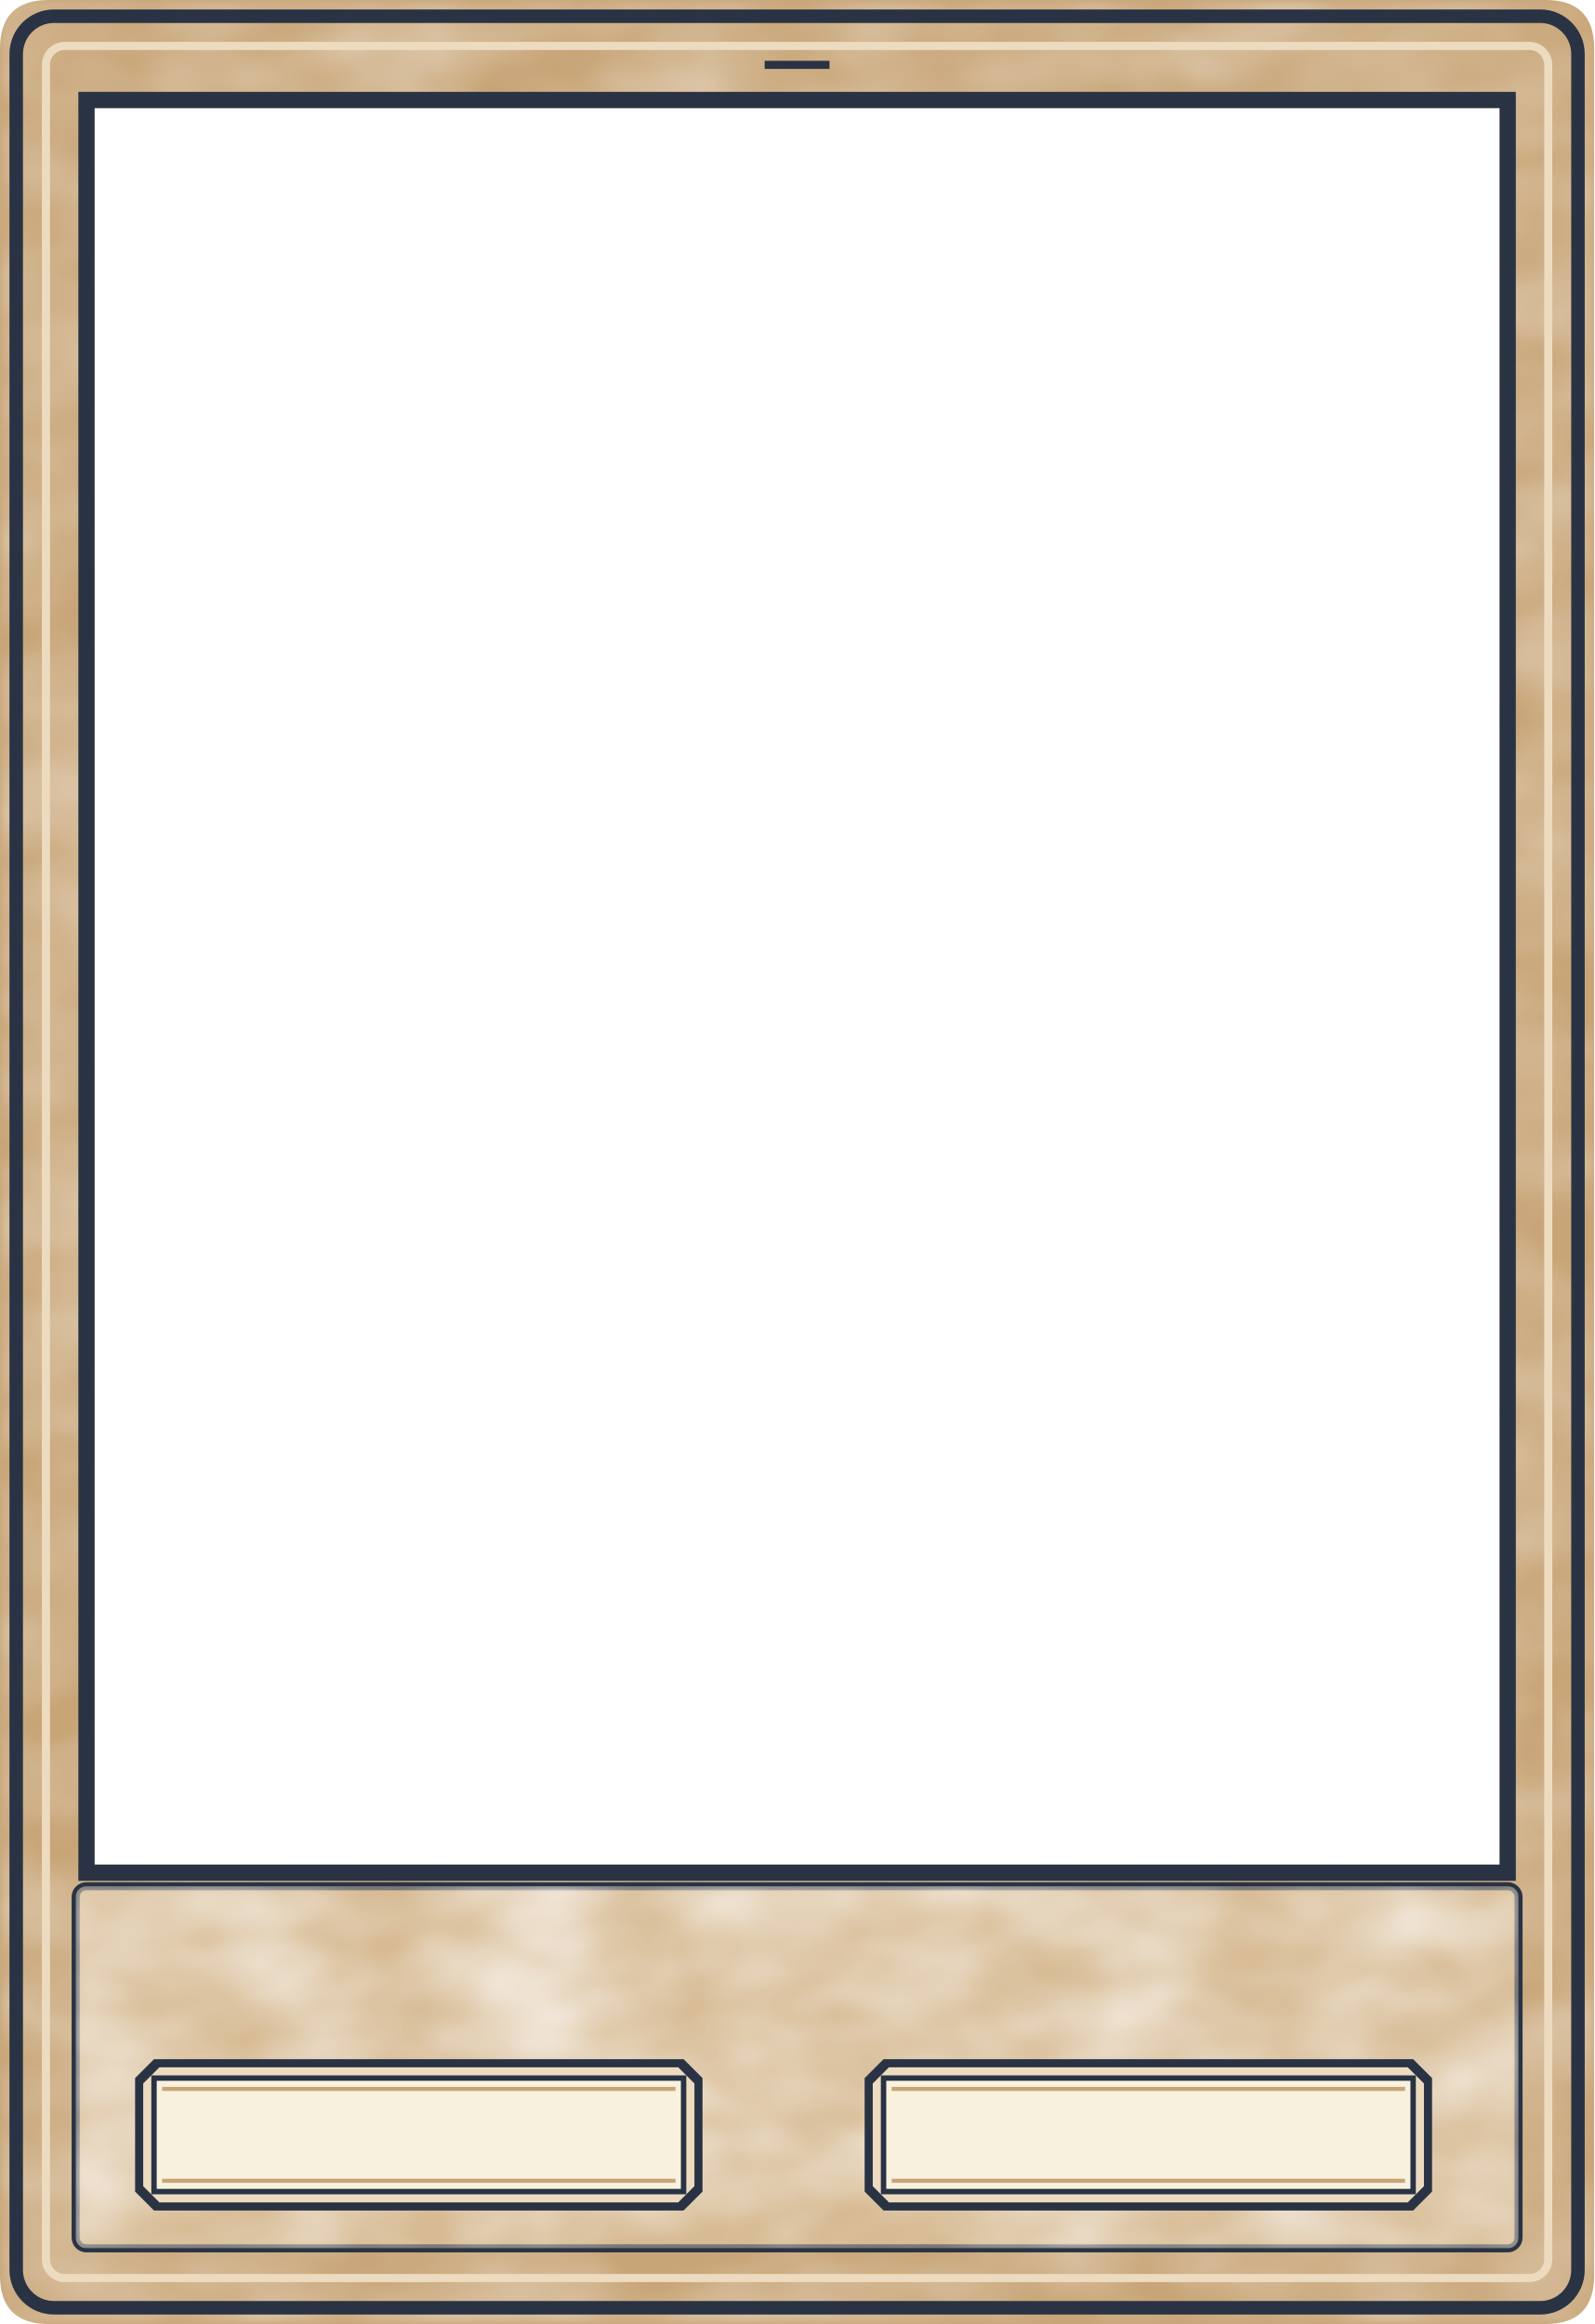
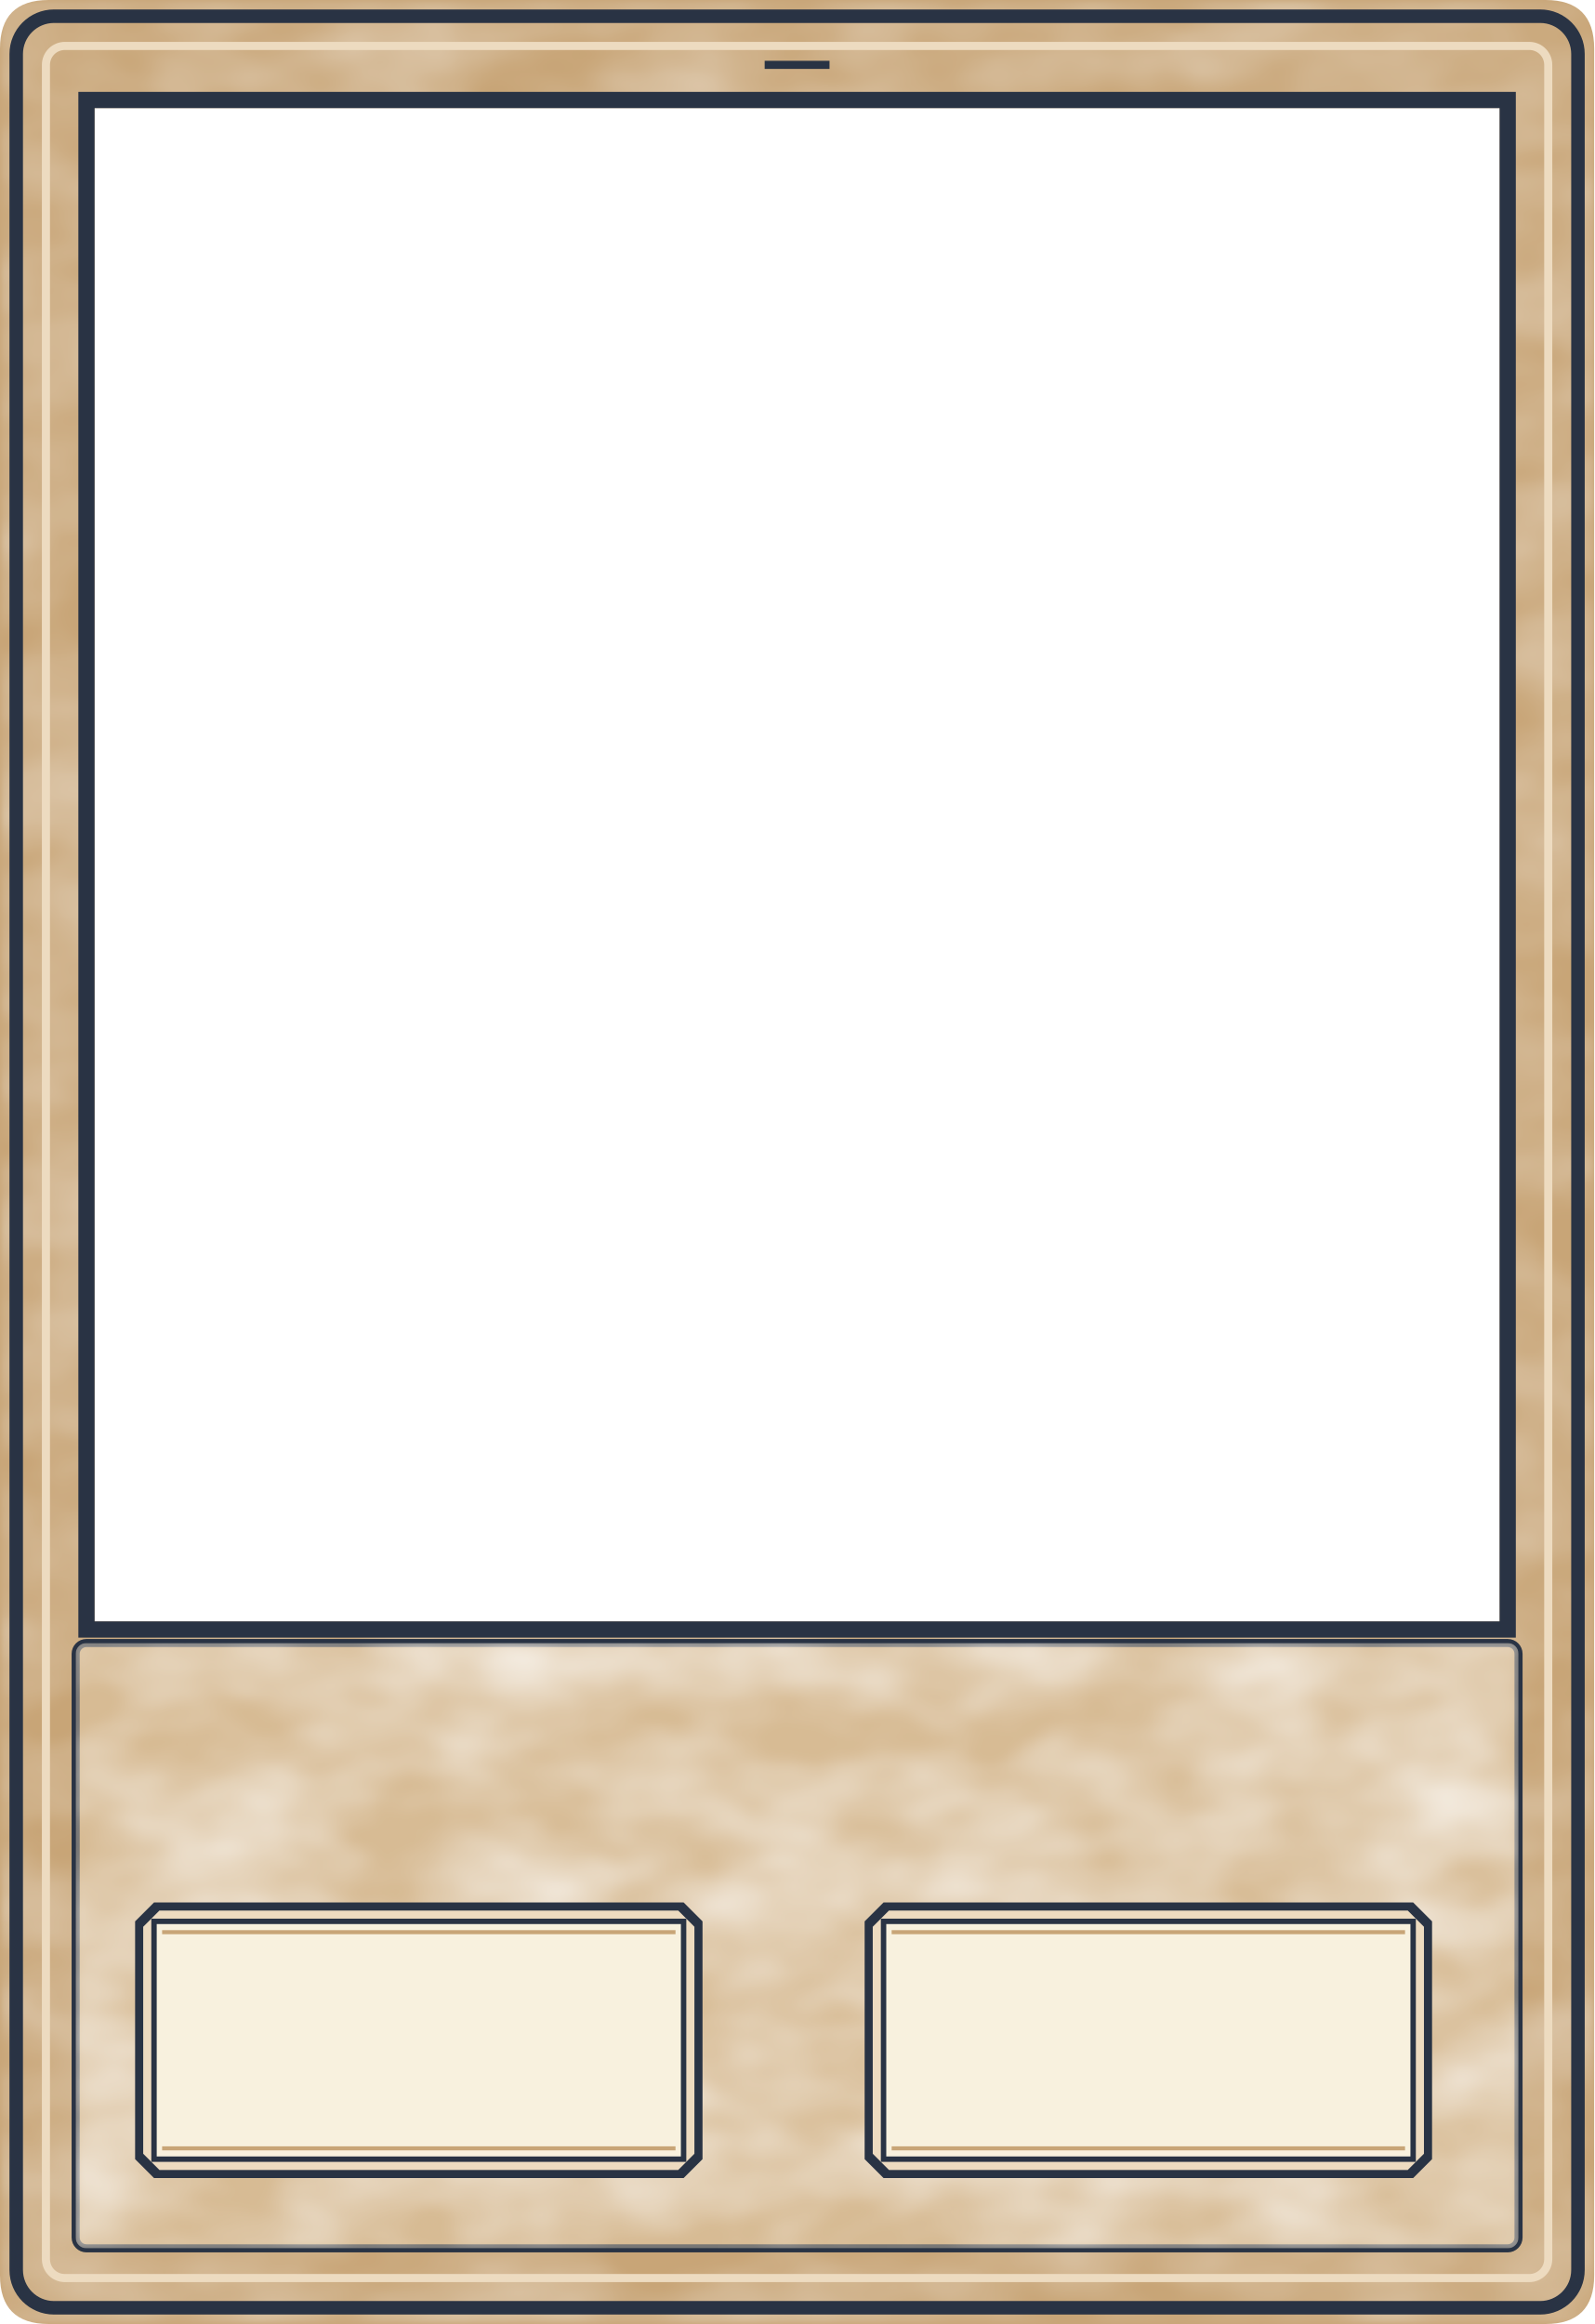
<svg xmlns="http://www.w3.org/2000/svg" width="590" height="860" viewBox="0 0 590 860">
  <g id="frame-base">
-     <path fill="#c8a577" fill-rule="evenodd" d="M18 0 H572 Q590 0 590 18 V842 Q590 860 572 860 H18 Q0 860 0 842 V18 Q0 0 18 0 Z M35 40 V690 H555 V40 Z" />
+     <path fill="#c8a577" fill-rule="evenodd" d="M18 0 H572 Q590 0 590 18 V842 Q590 860 572 860 H18 Q0 860 0 842 V18 Q0 0 18 0 Z M35 40 V600 H555 V40 Z" />
  </g>
  <g id="cloud-texture">
    <defs>
      <filter id="clouds" x="0" y="0" width="100%" height="100%">
        <feTurbulence type="fractalNoise" baseFrequency=".018 .032" numOctaves="3" seed="19" />
        <feColorMatrix type="matrix" values="0 0 0 0 1  0 0 0 0 1  0 0 0 0 1  1.3 0 0 0 -.35" />
        <feGaussianBlur stdDeviation="1.4" />
      </filter>
      <clipPath id="band-clip">
-         <rect x="28" y="698" width="534" height="134" rx="4" />
+         <rect x="28" y="608" width="534" height="224" rx="4" />
      </clipPath>
      <clipPath id="frame-clip">
-         <path clip-rule="evenodd" d="M0 0 H590 V860 H0 Z M35 40 V690 H555 V40 Z" />
+         <path clip-rule="evenodd" d="M0 0 H590 V860 H0 Z M35 40 V600 H555 V40 Z" />
      </clipPath>
    </defs>
    <g clip-path="url(#frame-clip)" opacity=".48">
      <rect width="590" height="860" filter="url(#clouds)" />
    </g>
  </g>
  <g id="border">
    <rect x="6" y="6" width="578" height="848" rx="14" fill="none" stroke="#293344" stroke-width="5" />
    <rect x="17" y="17" width="556" height="826" rx="7" fill="none" stroke="#eddbc0" stroke-width="3" />
-     <rect x="32" y="37" width="526" height="656" fill="none" stroke="#293344" stroke-width="6" />
+     <rect x="32" y="37" width="526" height="566" fill="none" stroke="#293344" stroke-width="6" />
  </g>
  <g id="information-band">
-     <rect x="28" y="698" width="534" height="134" rx="4" fill="#c8a577" stroke="#293344" stroke-width="3" />
+     <rect x="28" y="608" width="534" height="224" rx="4" fill="#c8a577" stroke="#293344" stroke-width="3" />
    <g clip-path="url(#band-clip)">
-       <rect x="28" y="698" width="534" height="134" fill="#eddbc0" opacity=".40" />
-       <rect x="28" y="698" width="534" height="134" filter="url(#clouds)" opacity=".85" />
+       <rect x="28" y="608" width="534" height="224" fill="#eddbc0" opacity=".40" />
+       <rect x="28" y="608" width="534" height="224" filter="url(#clouds)" opacity=".85" />
    </g>
-     <path d="M57 762 H253 L260 769 V811 L253 818 H57 L50 811 V769 Z" fill="#293344" />
-     <path d="M59 765 H251 L257 771 V809 L251 815 H59 L53 809 V771 Z" fill="#eddbc0" />
-     <rect x="57" y="769" width="196" height="42" fill="#f8f1de" stroke="#293344" stroke-width="2" />
-     <path d="M60 773 H250 M60 807 H250" stroke="#c8a577" stroke-width="1.5" />
-     <path d="M327 762 H523 L530 769 V811 L523 818 H327 L320 811 V769 Z" fill="#293344" />
-     <path d="M329 765 H521 L527 771 V809 L521 815 H329 L323 809 V771 Z" fill="#eddbc0" />
-     <rect x="327" y="769" width="196" height="42" fill="#f8f1de" stroke="#293344" stroke-width="2" />
-     <path d="M330 773 H520 M330 807 H520" stroke="#c8a577" stroke-width="1.5" />
+     <path d="M57 704 H253 L260 711 V799 L253 806 H57 L50 799 V711 Z" fill="#293344" />
+     <path d="M59 707 H251 L257 713 V797 L251 803 H59 L53 797 V713 Z" fill="#eddbc0" />
+     <rect x="57" y="711" width="196" height="88" fill="#f8f1de" stroke="#293344" stroke-width="2" />
+     <path d="M60 715 H250 M60 795 H250" stroke="#c8a577" stroke-width="1.5" />
+     <path d="M327 704 H523 L530 711 V799 L523 806 H327 L320 799 V711 Z" fill="#293344" />
+     <path d="M329 707 H521 L527 713 V797 L521 803 H329 L323 797 V713 Z" fill="#eddbc0" />
+     <rect x="327" y="711" width="196" height="88" fill="#f8f1de" stroke="#293344" stroke-width="2" />
+     <path d="M330 715 H520 M330 795 H520" stroke="#c8a577" stroke-width="1.5" />
  </g>
  <g id="type-signature">
    <path d="M-12 0 H12" transform="translate(295 24)" fill="none" stroke="#293344" stroke-width="3" stroke-linejoin="round" />
  </g>
</svg>
